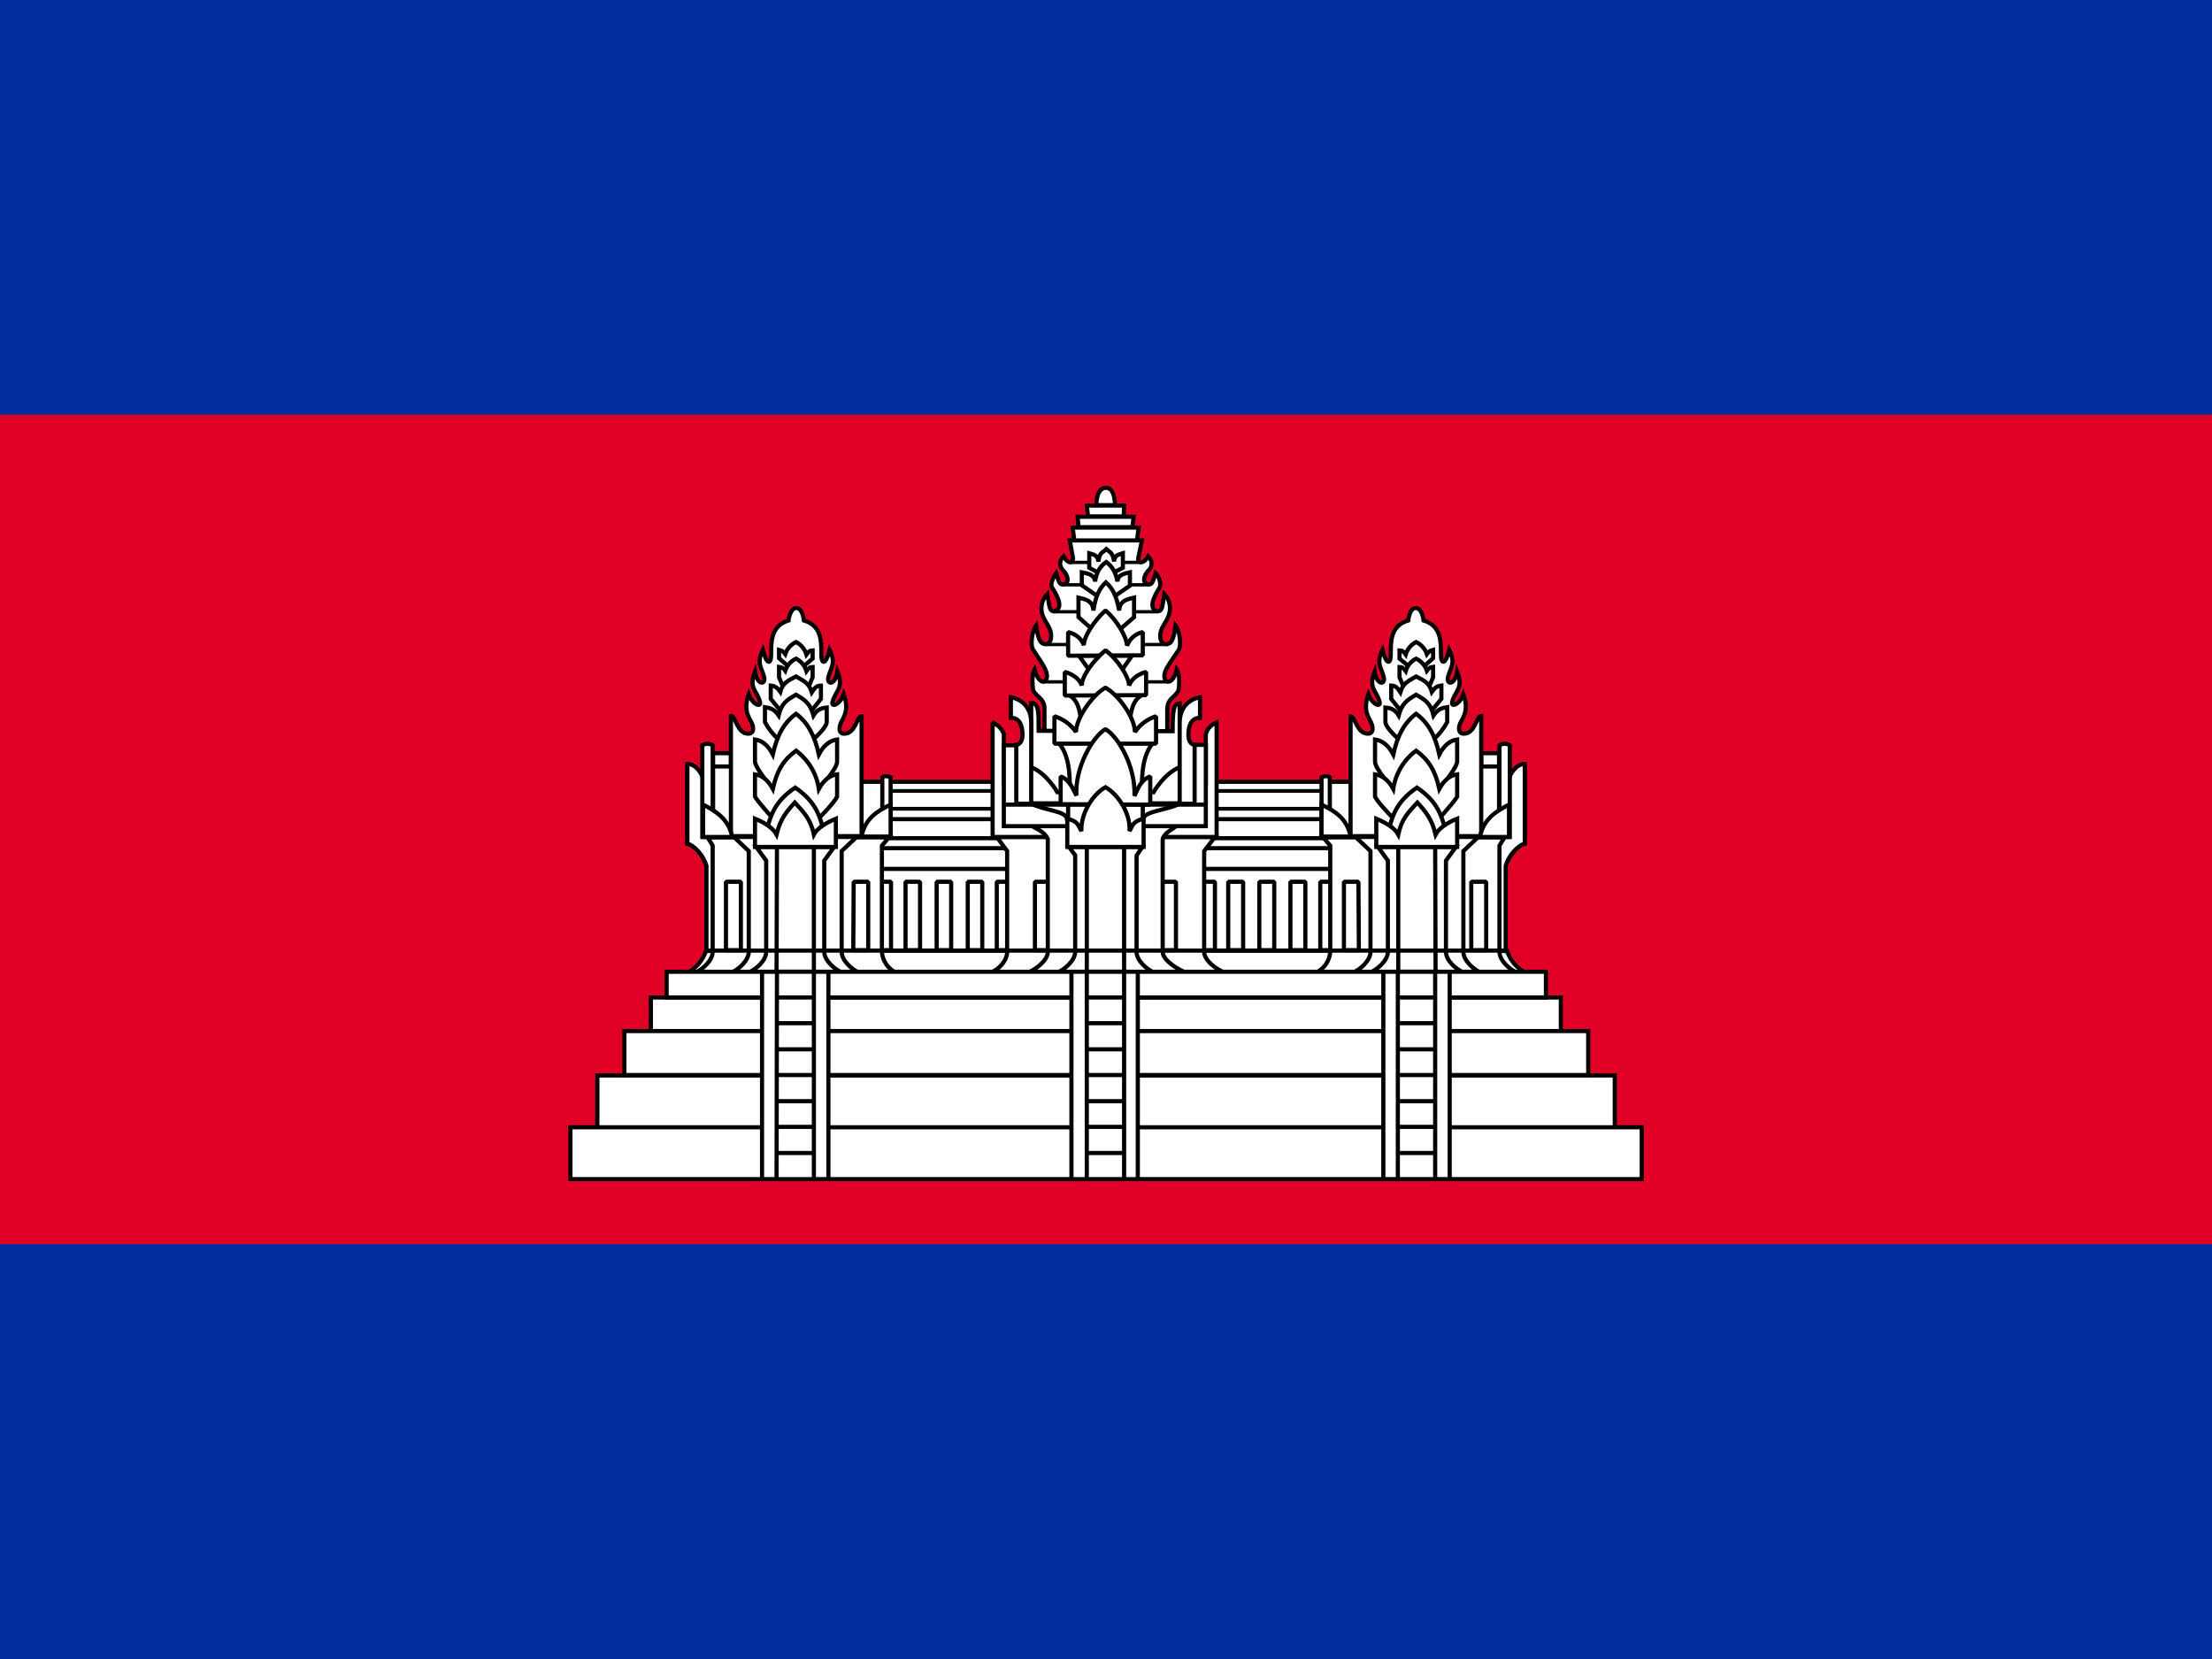
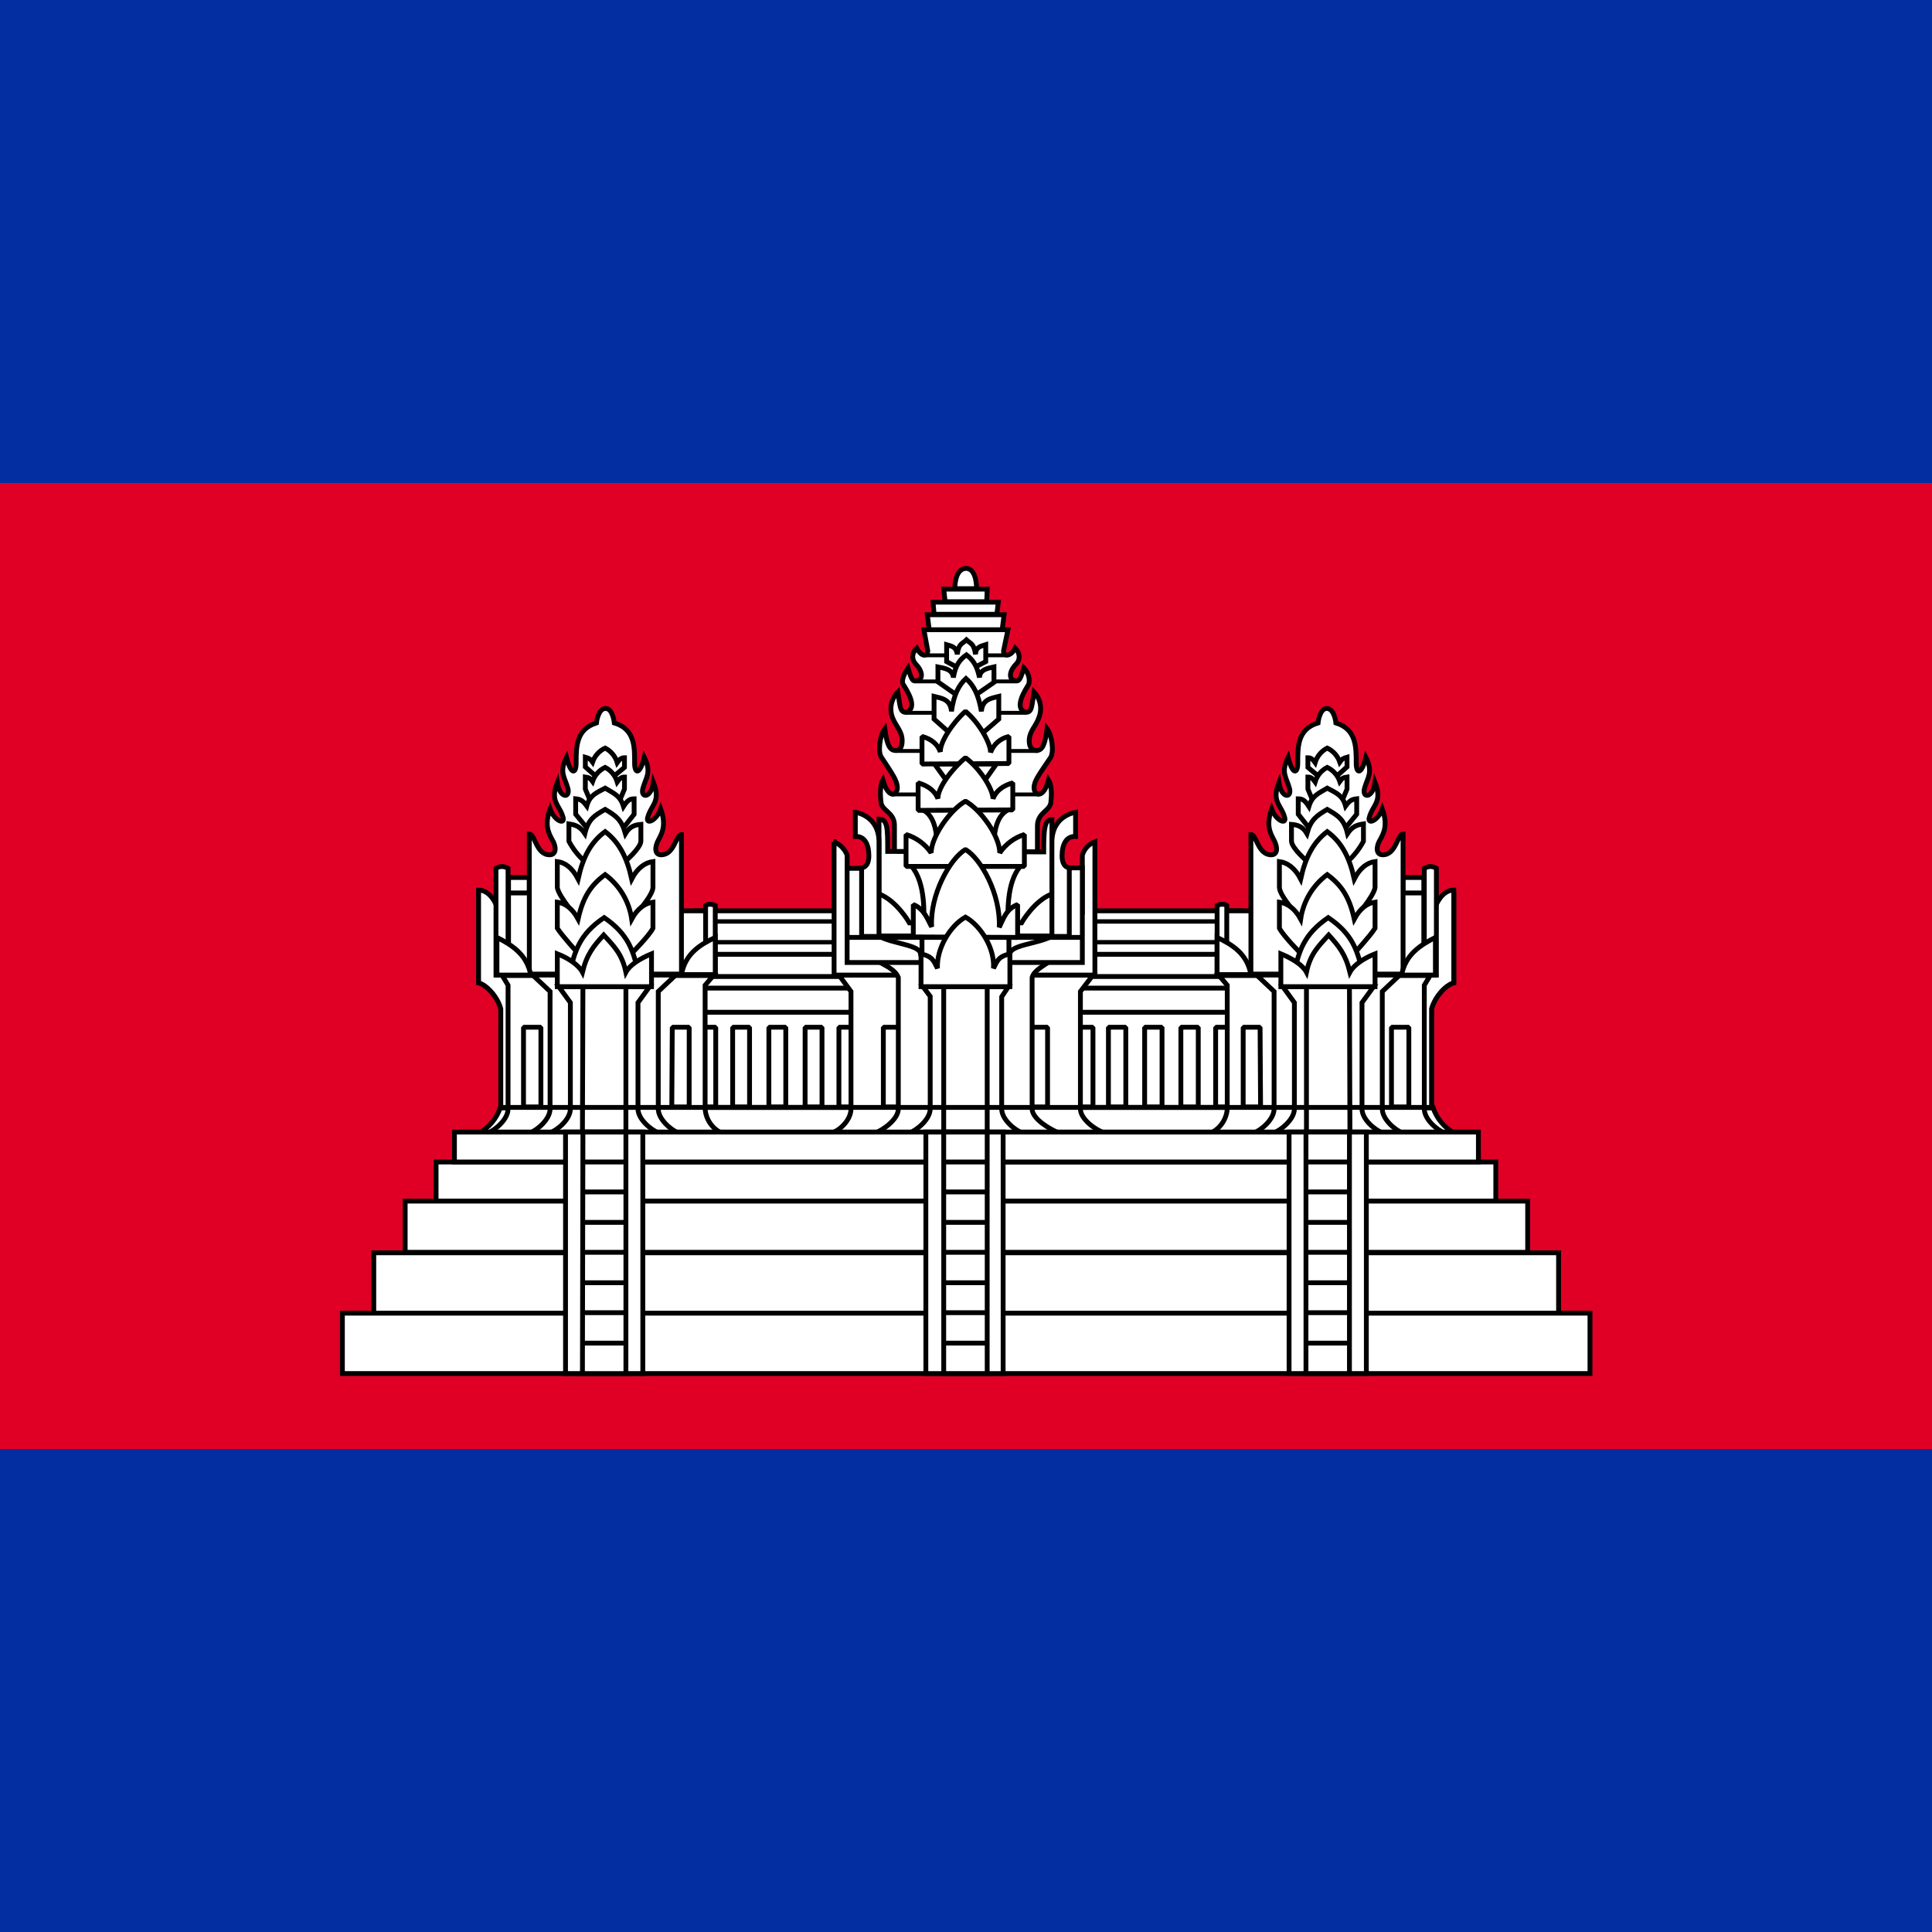
- <svg xmlns="http://www.w3.org/2000/svg" xmlns:xlink="http://www.w3.org/1999/xlink" id="flag-icon-css-kh" viewBox="0 0 640 480">
-   <path fill="#032ea1" d="M0 0h640v480H0z" />
-   <path fill="#e00025" d="M0 120h640v240H0z" />
-   <g fill="#fff" stroke="#000" transform="matrix(1.2 0 0 1.2 85.6 -522)">
+ <svg xmlns="http://www.w3.org/2000/svg" xmlns:xlink="http://www.w3.org/1999/xlink" id="flag-icon-css-kh" viewBox="0 0 512 512">
+   <path fill="#032ea1" d="M0 0h512v512H0z" />
+   <path fill="#e00025" d="M0 128h512v256H0z" />
+   <g fill="#fff" stroke="#000" transform="matrix(1.28 0 0 1.28 6 -556.7)">
    <g stroke-linejoin="bevel">
      <path d="M139 623.5h113.8v43.8H139z" />
      <path d="M247 647.6h3.5v16.5H247zm-108-8.1h113.8v5H139zm0-7h113.8v4.6H139z" />
      <path stroke-width=".9" d="M139 625.7h113.8v4.3H139z" />
      <path d="M169 647.6h3.6v16.5H169zm49 0h3.6v16.5H218zm-78 0h3.5v16.5H140zm7 0h3.5v16.5H147zm7.5 0h3.5v16.5h-3.5zm7.5 0h3.5v16.5H162zm62.8 0h3.6v16.5h-3.6zm7.5 0h3.6v16.5h-3.6zm7.5 0h3.6v16.5h-3.6z" />
      <path stroke-linejoin="miter" d="M94.5 669.5a9.3 9.3 0 0 0 4.4-5.3H292a9.3 9.3 0 0 0 4.4 5.3z" />
    </g>
    <path d="M193 556.8s-.1-4.1 2.3-4.2c2.3 0 2.2 4.2 2.2 4.2zm-12.5 54.5v-5.5c0-2.8-2.8-3-2.8-5 0 0-.4-3 .4-4.4 1.1 4 3 3.3 3 1.6 0-1.4-1-2.8-3.3-6.3-.8-1.1-.3-4.6.7-5.9.4 3 .9 4.5 2.2 4.5.8 0 1.4-.5 1.4-2 0-2-1.3-3-2-4.8a5 5 0 0 1 1.1-5.3c.5 3 .4 4.2 1.7 4.2 2.7-.9 0-4.8-.6-5.8-.6-1.1 1-3.4 1-3.4.8 2.7 1 2.9 2 2.6 1.2-.3 1-2-.4-3.4-.9-1-.8-2.3.2-3.3 1 1.9 2.2 1.8 2.3.6l-.8-4.4H204l-.9 4.3c-.2 1.2 1.4 1.5 2.4-.5 1 1 1.1 2.4.2 3.3-1.4 1.4-1.6 3.1-.4 3.4 1 .3 1.2 0 2-2.6 0 0 1.5 1.5 1 3.4-.6 1-3.3 5-.6 5.8 1.3 0 1.2-1.2 1.7-4.2a5 5 0 0 1 1 5.3c-.6 1.8-2 2.8-2 4.8 0 1.5.7 2 1.5 2 1.3 0 1.8-1.4 2.2-4.5 1 1.3 1.5 4.8.7 6-2.3 3.4-3.4 4.8-3.4 6.2 0 1.7 2 2.4 3-1.6.9 1.4.5 4.4.5 4.4 0 2-2.7 2.2-2.8 5v5.5zm7.2-46l-.4-3.1h15.9l-.4 3.1zm1-3.2l-.2-2.5H202l-.3 2.5zm2.3-2.6l-.3-2.6h9l-.1 2.6zm33 110c-2-.7-5-2.9-5-5v-24.3l2.6-3.4H169l2.5 3.4v24.3c0 2.1-2 4.3-4 5z" />
    <path stroke-linejoin="bevel" d="M178.2 647.6h3.6v16.5h-3.6zm30.4 0h3.6v16.5h-3.6z" />
    <path d="M168 609.2v27.6h54v-27.6a4.2 4.2 0 0 0-2.6 2.8v11.8h-48.7V612s-.6-2-2.8-2.8z" />
    <path d="M214.6 669.5c-1.8-.7-5.6-2.9-5.6-5v-27.2c.4-1.5 2.4-2.4 3.7-3.4H177c1.7 1 3.6 1.7 4.3 3.4v27.2c0 2.1-3 4.3-4.8 5z" />
    <path d="M219.4 634.2v-19.6h-4.9v-1.9h-38.8v2h-5v19.5zM207 669.5c-1.8-.7-4.3-2.9-4.3-5v-23.2l1.4-2.1h-17.7l1.5 2v23.3c0 2.1-2.6 4.3-4.3 5z" />
    <path d="M190.7 639.2h9v30.3h-9z" />
    <path stroke-linejoin="bevel" d="M204.4 632.5c0-2 5.8-2.1 8.8-3.8h-36c3 1.7 8.7 1.8 8.7 3.8l1.2 3.9 15 .6z" />
    <path d="M211.4 611.3c0-4.9.2-6.7 1.7-6.7V620c-3.7 1.4-6.3 6-6.3 6h-23.2s-2.6-4.6-6.3-6v-15.5c1.8 0 1.8 2 1.8 6.7zm1.7-2c0-5.6 4.9-6.2 4.9-6.2v5c-1.9-.1-2.8 1.6-2.8 4 0 2.5 1.5 2.5 1.5 2.5v14.2h-3.6z" />
    <path d="M177.3 609.3c0-5.6-4.9-6.2-4.9-6.2v5c1.9-.1 2.8 1.6 2.8 4 0 2.5-1.5 2.5-1.5 2.5v14.2h3.6z" />
    <g fill="none" stroke-width=".8">
      <path d="M186.8 570.6H204m-19.2 5.4h21m-23 6.5h24.9m-27 7.9h29.5m-30.2 9h30.4" />
      <path stroke-width="1" d="M170.8 629h48.6m-33.2 0h18v6.6h-18z" />
    </g>
    <path d="M184 614.2c3 3.6 2.6 9.7 2.6 13.3H204c0-3.6-.4-9.7 2.6-13.3zm9.7-41l-2.4-1.3v-3.5c1 .3 2 .4 2.2 2 .3-2.3 1-2.1 1.9-3 1 .9 1.5.7 1.9 3 0-1.6 1.2-1.7 2.1-2v3.5l-2.3 1.2z" />
    <path d="M193.5 578.9l-4-2.8V573c1.5.3 3 .5 3.2 2.2.4-2.5 1.3-3.7 2.7-4.7 1.3 1 2.2 2.2 2.7 4.7.1-1.7 1.7-1.9 3-2.2v3.2l-3.9 2.7z" />
    <path d="M193.2 587.8l-4.5-4v-4.7c1.6.4 3.4.6 3.6 3.1.5-3.5 1.5-5.4 3-6.8 1.6 1.4 2.6 3.3 3.2 6.8.2-2.5 2-2.7 3.6-3.1v4.7l-4.6 4zm8.4 5.3l-4 5.7h-4.7l-4.1-5.7zm-15.2 9.5c2 1.1 2.8 3.4 3 7.6H201c.2-4.2 1-6.5 3-7.6z" />
    <path stroke-linejoin="bevel" d="M204.2 593v-5.6a5.2 5.2 0 0 0-3.8 3.3c0-2-2.5-6.3-5.2-8.5-2.7 2.4-5.3 6.4-5.2 8.4-.5-1.5-1.8-2.7-3.8-3.2v5.7z" />
    <path stroke-linejoin="bevel" d="M205 602.6V597c-2.1.6-3.5 1.7-4.1 3.3 0-2-2.7-6.3-5.7-8.5-3 2.5-5.8 6.4-5.7 8.5-.5-1.5-2-2.7-4.1-3.3v5.7z" />
    <path stroke-linejoin="bevel" d="M207.4 614.3v-6.6a9.6 9.6 0 0 0-5.1 3.8c0-3.5-4-9-7.1-10.7-3.2 1.8-7.1 7.4-7.1 10.7a9.7 9.7 0 0 0-5.2-3.8v6.6z" />
    <path stroke-linejoin="bevel" d="M206 629v-6.8c-2.4.9-3 3.1-3.8 4.7.3-6.9-3.8-14.2-7-16.1-3.2 1.9-7.4 9.4-7 16-.8-1.4-1.5-3.7-3.8-4.6v6.7z" />
    <path d="M204.4 639.2v-6.8c-2.5.6-2.6 1.5-3.4 3 .3-4.1-2.6-8.8-5.8-10.6-3.2 1.8-6 6.5-5.8 10.6-.8-1.5-.9-2.4-3.4-3v6.8z" />
    <g id="a">
      <path d="M99 664.2v-20.4c-.7-2.6-3-5-4.6-5.4v-18l3.7 2 4.3 18.9v23z" />
      <path d="M99 664.3v-20.5c-.7-2.6-3-5-4.6-5.4v-19.2c2.5 0 3.7 3.2 3.7 3.2l4.3 18.9v22.9z" />
      <path d="M96.3 669.5c1.7-.7 4.2-2.9 4.2-5v-25.6l-1.2-2H143l-1.7 2v25.6a6 6 0 0 0 3.4 5z" />
      <path d="M135.8 669.5c-1.7-.7-4.2-2.9-4.2-5v-24.3l3.6-3.4h-29.6l3.6 3.4v24.3c0 2.1-2.5 4.3-4.2 5z" />
      <path d="M131.7 669.5c-1.7-.7-4.3-2.9-4.3-5v-22l2.4-3.3H111l2.4 3.3v22c0 2.1-2.5 4.3-4.3 5z" />
      <path d="M116 639.2h8.9v30.4h-9z" />
      <path stroke-linejoin="bevel" d="M103.7 647.6h3.6v16.5h-3.6zm30.8 0h3.5v16.5h-3.6zm-33.9-27.8h4.4v17h-4.4zm0-3.2h4.3v3.2h-4.3zm35.6 6.9h6.1v13h-6.1z" />
      <path d="M104.9 636.6v-29c1.2 0 1.4 4.3 4.2 4.3 1.5 0 1.4-1.8.5-3.2-.7-1.3-1.6-3-.4-6.3.9 2.5 3.1 3.3 2.7 1.8-.7-2.7-2.8-3.2-1.2-7.3.5 3.4 2.7 3.3 2.2 1.3-.6-2.3-1.9-3.3-.3-6.5.9 3.7 2 3.5 2 1.2 0-3.4 0-7 4.2-8.3 0 0 .3-3 1.9-3 1.5 0 1.8 3 1.8 3 4.3 1.3 4.2 5 4.2 8.3 0 2.3 1.1 2.5 2-1.2 1.6 3.2.3 4.2-.3 6.5-.5 2 1.7 2.1 2.2-1.3 1.6 4.1-.5 4.6-1.2 7.3-.4 1.5 1.8.7 2.7-1.8 1.2 3.3.3 5-.4 6.3-.8 1.4-1 3.2.5 3.2 2.8 0 3-4.2 4.2-4.2v28.9zM98 614.7v22.1h2.5v-22.1c-.9-.5-1.7-.5-2.5 0z" />
      <path d="M98.2 629c3.1 1.6 6.2 3.5 7 7.8h-7zm43.2-6.6v14.4h2v-14.4c-.6-.3-1.5-.4-2 0z" />
      <path d="M143.4 629c-3.1 1.5-6.2 3.3-7 7.7h7zm-20.6-33.7l1.8-1.5v-2c-.6 0-1 .3-1.5 1a5 5 0 0 0-2.5-3 5 5 0 0 0-2.6 2.9c-.5-.7-.8-.8-1.5-1v2l1.8 1.6z" />
      <path d="M123.8 600.2l.8-1.9v-2.5c-.6 0-1 .3-1.5 1a5 5 0 0 0-2.5-3 5 5 0 0 0-2.6 2.9c-.5-.7-.8-.8-1.5-.9v2.5l.8 1.9z" />
      <path d="M124 606.8l2.6-3.3v-3.2c-1 0-1.5.5-2.2 1.6-.7-2.3-2-2.7-3.8-3.8-1.9 1-3.2 1.5-3.8 3.7-.8-1.1-1.3-1.4-2.3-1.5v3.2l2.7 3.3z" />
      <path d="M124.7 613.3s3.2-2.7 3.3-4.2v-3.5c-1.2.1-2.3.4-3.2 1.9-.8-2.9-2-3.7-4.2-5-2.3 1.3-3.5 2.1-4.2 5-1-1.5-2-1.8-3.3-2v3.6a15 15 0 0 0 3.3 4.2z" />
      <path d="M126 625.3s4.4-4.7 4.5-6.6v-5.4c-1.6.2-3.2 1.3-4.4 3.6-1-4.5-2.6-7.6-5.5-9.8-3 2.2-4.6 5.3-5.6 9.8-1.2-2.3-2.7-3.4-4.3-3.6v5.4c.3 1.9 4.4 6.6 4.4 6.6z" />
      <path d="M126 632.4s3.7-3.7 4.5-5.3v-5.4c-1.6.2-3.2 1.3-4.4 3.5a14 14 0 0 0-5.5-9.2c-3 2.2-4.6 4.7-5.6 9.2-1.2-2.2-2.7-3.3-4.3-3.5v5.4c1 1.6 4.4 5.3 4.4 5.3z" />
      <path d="M127.5 636.6c-1-4.7-2-8.2-7.1-11.7-5.2 3.5-6.1 7-7.2 11.7z" />
      <path d="M130.2 639.2v-6.8c-2.4 1-4.5 2.3-5.3 3.8-.8-3.8-2.5-5.4-4.6-7.7-2.1 2.3-3.5 4-4.4 7.7-.8-1.5-2.9-2.9-5.2-3.8v6.8z" />
    </g>
    <use width="100%" height="100%" transform="matrix(-1 0 0 1 390.7 0)" xlink:href="#a" />
    <path d="M72.7 694.3H318v12.5H72.7zm-6.5 12.5h258.3v12.5H66.2zm19.4-31.3H305v8.1H85.6z" />
    <path d="M79.2 683.6h232.4v10.6H79.2zm10.2-14.3h212v6.2h-212z" />
    <path d="M112.4 669.3h16v50h-16z" />
    <path d="M116 669.3h8.9v50h-9zm71 0h16v50h-16z" />
    <path d="M190.7 669.3h9v50h-9zm71.5 0h16v50h-16z" />
    <path d="M265.7 669.3h9v50h-9z" />
    <path fill="none" d="M99 664.2h193M115.8 713h9.2m-9.2-6.3h9.2m-9.2-6.2h9.2m-9.2-6.3h9.2m-9.2-6.2h9.2m-9.2-6.3h9.2m-9.2-6.2h9.2m65.8 37.5h8.6m-8.6-6.3h8.6m-8.6-6.2h8.6m-8.6-6.3h8.6m-8.6-6.2h8.6m-8.6-6.3h8.6m-8.6-6.2h8.6m66.2 37.5h9.2m-9.2-6.3h9.2m-9.2-6.2h9.2m-9.2-6.3h9.2m-9.2-6.2h9.2m-9.2-6.3h9.2m-9.2-6.2h9.2" />
  </g>
</svg>
